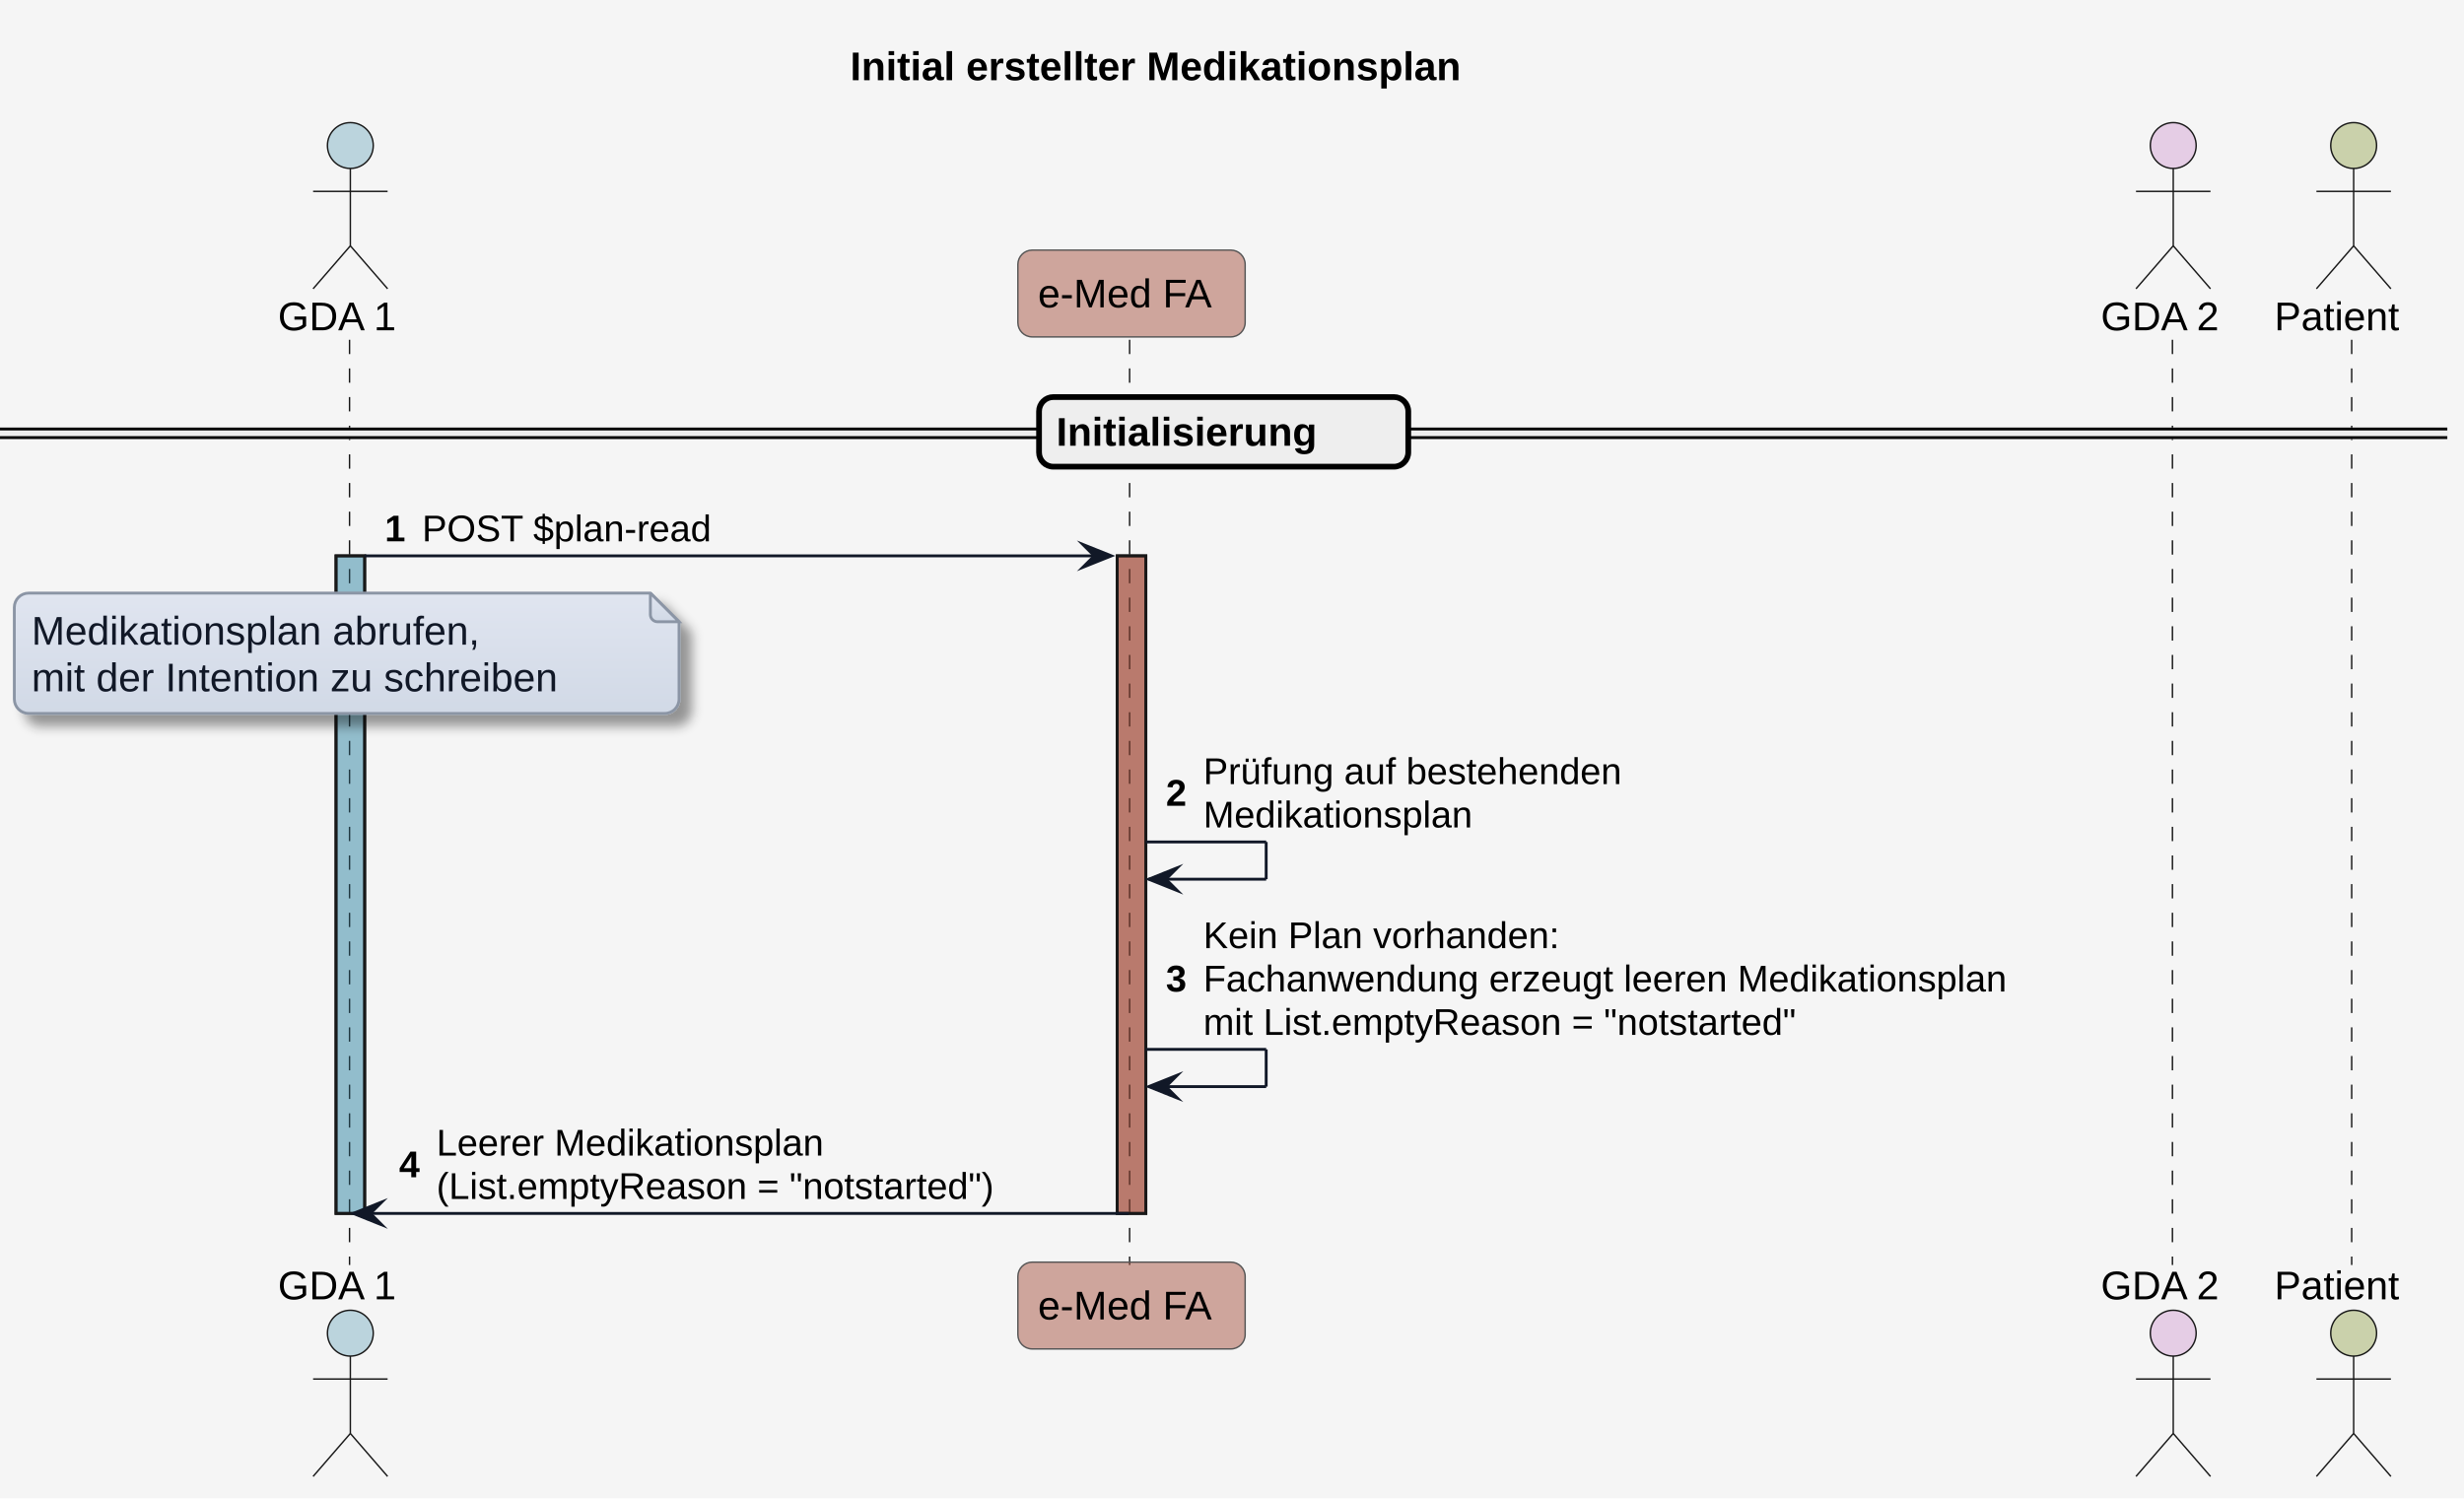
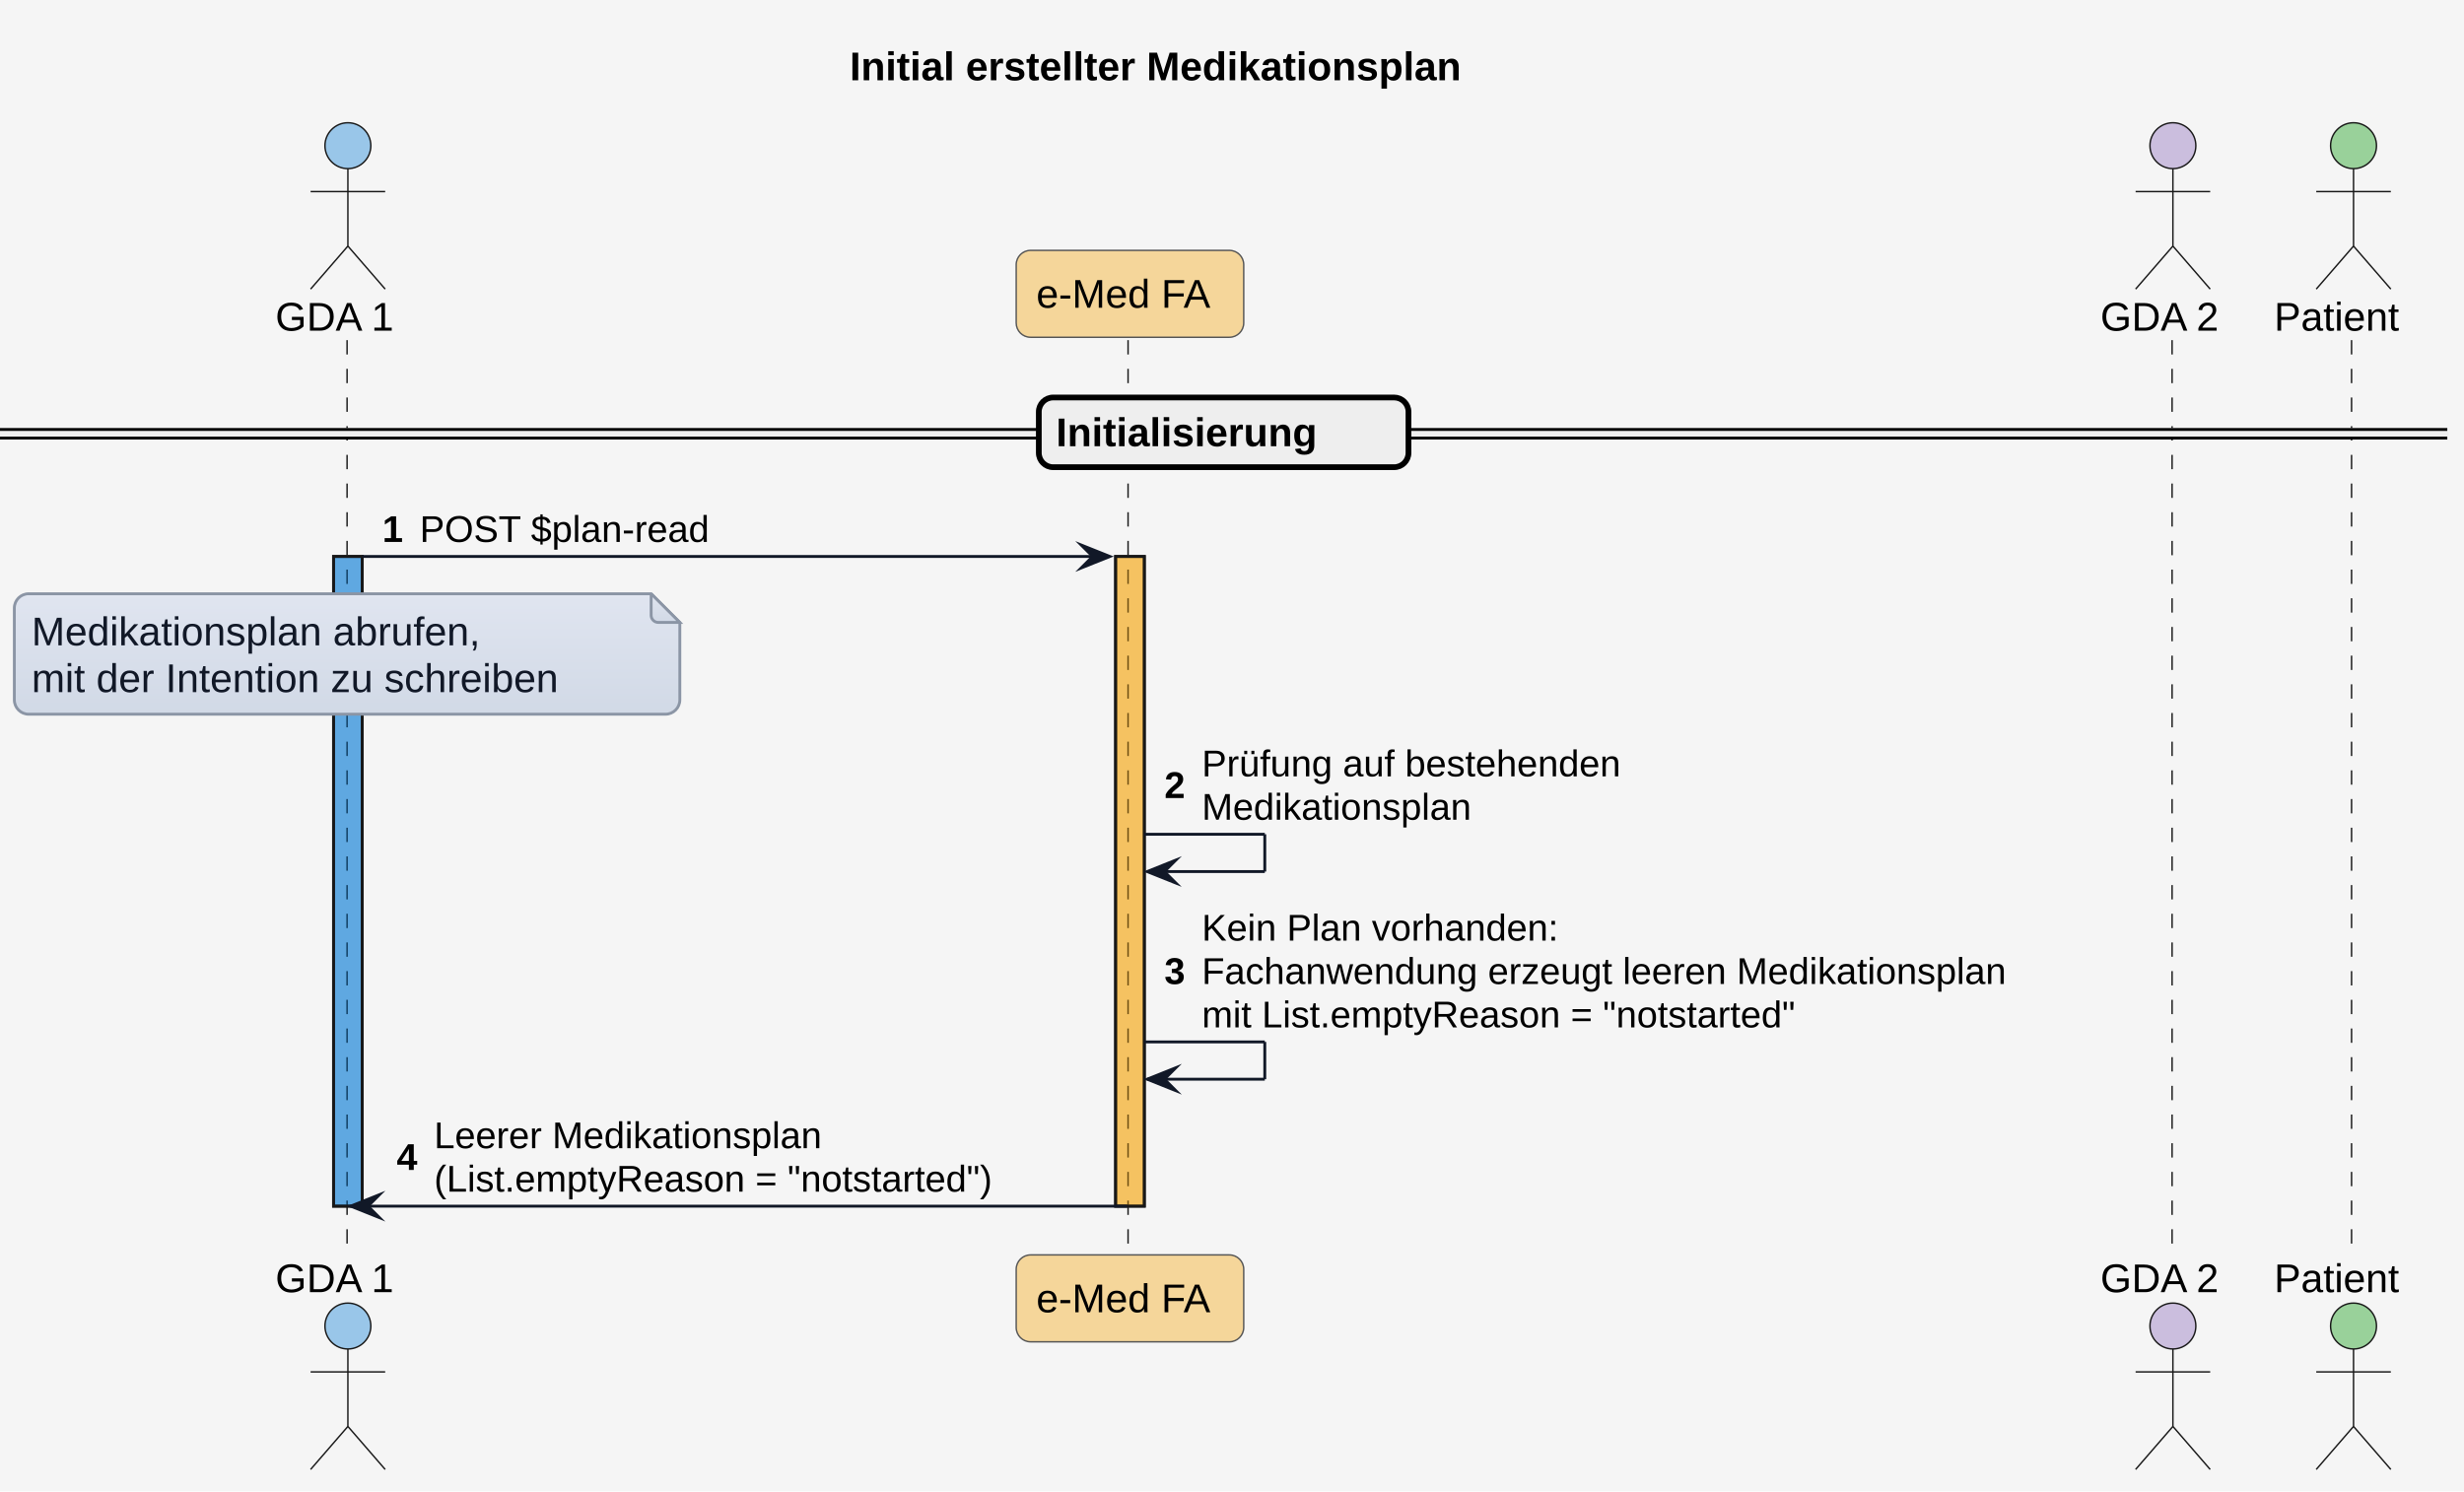
- <svg xmlns="http://www.w3.org/2000/svg" contentStyleType="text/css" data-diagram-type="SEQUENCE" height="523px" preserveAspectRatio="none" style="width:860px;height:523px;background:#F5F5F5;" version="1.1" viewBox="0 0 860 523" width="860px" zoomAndPan="magnify">
+ <svg xmlns="http://www.w3.org/2000/svg" contentStyleType="text/css" data-diagram-type="SEQUENCE" height="520px" preserveAspectRatio="none" style="width:859px;height:520px;background:#F5F5F5;" version="1.1" viewBox="0 0 859 520" width="859px" zoomAndPan="magnify">
  <defs>
-     <linearGradient id="g15vzdob35d8hn0" x1="50%" x2="50%" y1="0%" y2="100%">
+     <linearGradient id="g1s1ky4d65y53n0" x1="50%" x2="50%" y1="0%" y2="100%">
      <stop offset="0%" stop-color="#E0E5F0" />
      <stop offset="100%" stop-color="#D1D9E6" />
    </linearGradient>
-     <filter height="300%" id="f15vzdob35d8hn" width="300%" x="-1" y="-1">
-       <feGaussianBlur result="blurOut" stdDeviation="2" />
-       <feColorMatrix in="blurOut" result="blurOut2" type="matrix" values="0 0 0 0 0 0 0 0 0 0 0 0 0 0 0 0 0 0 .4 0" />
-       <feOffset dx="4" dy="4" in="blurOut2" result="blurOut3" />
-       <feBlend in="SourceGraphic" in2="blurOut3" mode="normal" />
-     </filter>
  </defs>
  <g>
-     <rect fill="#F5F5F5" height="523" style="stroke:none;stroke-width:1;" width="860" x="0" y="0" />
+     <rect fill="#F5F5F5" height="520" style="stroke:none;stroke-width:1;" width="859" x="0" y="0" />
    <g class="title" data-source-line="1">
-       <text fill="#000000" font-family="'Arial'" font-size="14" font-weight="700" lengthAdjust="spacing" textLength="259.718" x="296.73" y="27.995">Initial erstellter Medikationsplan</text>
+       <text fill="#000000" font-family="'Arial'" font-size="14" font-weight="700" lengthAdjust="spacing" textLength="259.718" x="296.23" y="27.995">Initial erstellter Medikationsplan</text>
    </g>
    <g>
-       <rect fill="#3588A7" fill-opacity="0.298" height="229.523" style="stroke:#181818;stroke-width:1;" width="10" x="117.282" y="194.023" />
+       <rect fill="#0078D4" fill-opacity="0.376" height="226.523" style="stroke:#181818;stroke-width:1;" width="10" x="116.282" y="194.023" />
    </g>
    <g>
-       <rect fill="#A14C37" fill-opacity="0.471" height="229.523" style="stroke:#181818;stroke-width:1;" width="10" x="389.929" y="194.023" />
+       <rect fill="#F5A403" fill-opacity="0.376" height="226.523" style="stroke:#181818;stroke-width:1;" width="10" x="388.929" y="194.023" />
    </g>
-     <g class="participant-lifeline" data-entity-uid="part1" data-qualified-name="GDA_1" data-source-line="49" id="part1-lifeline">
+     <g class="participant-lifeline" data-entity-uid="part1" data-qualified-name="GDA_1" data-source-line="50" id="part1-lifeline">
      <g>
-         <rect fill="#000000" fill-opacity="0" height="322.953" width="8" x="118.282" y="118.594" />
-         <line style="stroke:#181818;stroke-width:0.5;stroke-dasharray:5,5;" x1="122" x2="122" y1="118.594" y2="441.547" />
+         <rect fill="#000000" fill-opacity="0" height="319.953" width="8" x="117.282" y="118.594" />
+         <line style="stroke:#181818;stroke-width:0.5;stroke-dasharray:5,5;" x1="121" x2="121" y1="118.594" y2="438.547" />
      </g>
    </g>
-     <g class="participant-lifeline" data-entity-uid="part2" data-qualified-name="eMed_FA" data-source-line="50" id="part2-lifeline">
+     <g class="participant-lifeline" data-entity-uid="part2" data-qualified-name="eMed_FA" data-source-line="51" id="part2-lifeline">
      <g>
-         <rect fill="#000000" fill-opacity="0" height="322.953" width="8" x="390.929" y="118.594" />
-         <line style="stroke:#181818;stroke-width:0.5;stroke-dasharray:5,5;" x1="394.267" x2="394.267" y1="118.594" y2="441.547" />
+         <rect fill="#000000" fill-opacity="0" height="319.953" width="8" x="389.929" y="118.594" />
+         <line style="stroke:#181818;stroke-width:0.5;stroke-dasharray:5,5;" x1="393.267" x2="393.267" y1="118.594" y2="438.547" />
      </g>
    </g>
-     <g class="participant-lifeline" data-entity-uid="part3" data-qualified-name="GDA_2" data-source-line="51" id="part3-lifeline">
+     <g class="participant-lifeline" data-entity-uid="part3" data-qualified-name="GDA_2" data-source-line="52" id="part3-lifeline">
      <g>
-         <rect fill="#000000" fill-opacity="0" height="322.953" width="8" x="754.519" y="118.594" />
-         <line style="stroke:#181818;stroke-width:0.5;stroke-dasharray:5,5;" x1="758.238" x2="758.238" y1="118.594" y2="441.547" />
+         <rect fill="#000000" fill-opacity="0" height="319.953" width="8" x="753.519" y="118.594" />
+         <line style="stroke:#181818;stroke-width:0.5;stroke-dasharray:5,5;" x1="757.238" x2="757.238" y1="118.594" y2="438.547" />
      </g>
    </g>
-     <g class="participant-lifeline" data-entity-uid="part4" data-qualified-name="Patient" data-source-line="52" id="part4-lifeline">
+     <g class="participant-lifeline" data-entity-uid="part4" data-qualified-name="Patient" data-source-line="53" id="part4-lifeline">
      <g>
-         <rect fill="#000000" fill-opacity="0" height="322.953" width="8" x="817.489" y="118.594" />
-         <line style="stroke:#181818;stroke-width:0.5;stroke-dasharray:5,5;" x1="820.801" x2="820.801" y1="118.594" y2="441.547" />
+         <rect fill="#000000" fill-opacity="0" height="319.953" width="8" x="816.489" y="118.594" />
+         <line style="stroke:#181818;stroke-width:0.5;stroke-dasharray:5,5;" x1="819.801" x2="819.801" y1="118.594" y2="438.547" />
      </g>
    </g>
-     <g class="participant participant-head" data-entity-uid="part1" data-qualified-name="GDA_1" data-source-line="49" id="part1-head">
-       <text fill="#000000" font-family="'Arial'" font-size="14" lengthAdjust="spacing" textLength="44.563" x="97" y="115.292">GDA 1</text>
-       <ellipse cx="122.282" cy="50.797" fill="#3588A7" fill-opacity="0.298" rx="8" ry="8" style="stroke:#181818;stroke-width:0.5;" />
-       <path d="M122.282,58.797 L122.282,85.797 M109.282,66.797 L135.282,66.797 M122.282,85.797 L109.282,100.797 M122.282,85.797 L135.282,100.797" fill="none" style="stroke:#181818;stroke-width:0.5;" />
+     <g class="participant participant-head" data-entity-uid="part1" data-qualified-name="GDA_1" data-source-line="50" id="part1-head">
+       <text fill="#000000" font-family="'Arial'" font-size="14" lengthAdjust="spacing" textLength="44.563" x="96" y="115.292">GDA 1</text>
+       <ellipse cx="121.282" cy="50.797" fill="#0078D4" fill-opacity="0.376" rx="8" ry="8" style="stroke:#181818;stroke-width:0.5;" />
+       <path d="M121.282,58.797 L121.282,85.797 M108.282,66.797 L134.282,66.797 M121.282,85.797 L108.282,100.797 M121.282,85.797 L134.282,100.797" fill="none" style="stroke:#181818;stroke-width:0.5;" />
    </g>
-     <g class="participant participant-tail" data-entity-uid="part1" data-qualified-name="GDA_1" data-source-line="49" id="part1-tail">
-       <text fill="#000000" font-family="'Arial'" font-size="14" lengthAdjust="spacing" textLength="44.563" x="97" y="453.542">GDA 1</text>
-       <ellipse cx="122.282" cy="465.344" fill="#3588A7" fill-opacity="0.298" rx="8" ry="8" style="stroke:#181818;stroke-width:0.5;" />
-       <path d="M122.282,473.344 L122.282,500.344 M109.282,481.344 L135.282,481.344 M122.282,500.344 L109.282,515.344 M122.282,500.344 L135.282,515.344" fill="none" style="stroke:#181818;stroke-width:0.5;" />
+     <g class="participant participant-tail" data-entity-uid="part1" data-qualified-name="GDA_1" data-source-line="50" id="part1-tail">
+       <text fill="#000000" font-family="'Arial'" font-size="14" lengthAdjust="spacing" textLength="44.563" x="96" y="450.542">GDA 1</text>
+       <ellipse cx="121.282" cy="462.344" fill="#0078D4" fill-opacity="0.376" rx="8" ry="8" style="stroke:#181818;stroke-width:0.5;" />
+       <path d="M121.282,470.344 L121.282,497.344 M108.282,478.344 L134.282,478.344 M121.282,497.344 L108.282,512.344 M121.282,497.344 L134.282,512.344" fill="none" style="stroke:#181818;stroke-width:0.5;" />
    </g>
-     <g class="participant participant-head" data-entity-uid="part2" data-qualified-name="eMed_FA" data-source-line="50" id="part2-head">
-       <rect fill="#A14C37" fill-opacity="0.471" height="30.297" rx="5" ry="5" style="stroke:#555555;stroke-width:0.5;" width="79.324" x="355.267" y="87.297" />
-       <text fill="#000000" font-family="'Arial'" font-size="14" lengthAdjust="spacing" textLength="65.324" x="362.267" y="107.292">e-Med FA</text>
+     <g class="participant participant-head" data-entity-uid="part2" data-qualified-name="eMed_FA" data-source-line="51" id="part2-head">
+       <rect fill="#F5A403" fill-opacity="0.376" height="30.297" rx="5" ry="5" style="stroke:#555555;stroke-width:0.5;" width="79.324" x="354.267" y="87.297" />
+       <text fill="#000000" font-family="'Arial'" font-size="14" lengthAdjust="spacing" textLength="65.324" x="361.267" y="107.292">e-Med FA</text>
    </g>
-     <g class="participant participant-tail" data-entity-uid="part2" data-qualified-name="eMed_FA" data-source-line="50" id="part2-tail">
-       <rect fill="#A14C37" fill-opacity="0.471" height="30.297" rx="5" ry="5" style="stroke:#555555;stroke-width:0.5;" width="79.324" x="355.267" y="440.547" />
-       <text fill="#000000" font-family="'Arial'" font-size="14" lengthAdjust="spacing" textLength="65.324" x="362.267" y="460.542">e-Med FA</text>
+     <g class="participant participant-tail" data-entity-uid="part2" data-qualified-name="eMed_FA" data-source-line="51" id="part2-tail">
+       <rect fill="#F5A403" fill-opacity="0.376" height="30.297" rx="5" ry="5" style="stroke:#555555;stroke-width:0.5;" width="79.324" x="354.267" y="437.547" />
+       <text fill="#000000" font-family="'Arial'" font-size="14" lengthAdjust="spacing" textLength="65.324" x="361.267" y="457.542">e-Med FA</text>
    </g>
-     <g class="participant participant-head" data-entity-uid="part3" data-qualified-name="GDA_2" data-source-line="51" id="part3-head">
-       <text fill="#000000" font-family="'Arial'" font-size="14" lengthAdjust="spacing" textLength="44.563" x="733.238" y="115.292">GDA 2</text>
-       <ellipse cx="758.519" cy="50.797" fill="#CA89CA" fill-opacity="0.373" rx="8" ry="8" style="stroke:#181818;stroke-width:0.5;" />
-       <path d="M758.519,58.797 L758.519,85.797 M745.519,66.797 L771.519,66.797 M758.519,85.797 L745.519,100.797 M758.519,85.797 L771.519,100.797" fill="none" style="stroke:#181818;stroke-width:0.5;" />
+     <g class="participant participant-head" data-entity-uid="part3" data-qualified-name="GDA_2" data-source-line="52" id="part3-head">
+       <text fill="#000000" font-family="'Arial'" font-size="14" lengthAdjust="spacing" textLength="44.563" x="732.238" y="115.292">GDA 2</text>
+       <ellipse cx="757.519" cy="50.797" fill="#8764B8" fill-opacity="0.376" rx="8" ry="8" style="stroke:#181818;stroke-width:0.5;" />
+       <path d="M757.519,58.797 L757.519,85.797 M744.519,66.797 L770.519,66.797 M757.519,85.797 L744.519,100.797 M757.519,85.797 L770.519,100.797" fill="none" style="stroke:#181818;stroke-width:0.5;" />
    </g>
-     <g class="participant participant-tail" data-entity-uid="part3" data-qualified-name="GDA_2" data-source-line="51" id="part3-tail">
-       <text fill="#000000" font-family="'Arial'" font-size="14" lengthAdjust="spacing" textLength="44.563" x="733.238" y="453.542">GDA 2</text>
-       <ellipse cx="758.519" cy="465.344" fill="#CA89CA" fill-opacity="0.373" rx="8" ry="8" style="stroke:#181818;stroke-width:0.5;" />
-       <path d="M758.519,473.344 L758.519,500.344 M745.519,481.344 L771.519,481.344 M758.519,500.344 L745.519,515.344 M758.519,500.344 L771.519,515.344" fill="none" style="stroke:#181818;stroke-width:0.5;" />
+     <g class="participant participant-tail" data-entity-uid="part3" data-qualified-name="GDA_2" data-source-line="52" id="part3-tail">
+       <text fill="#000000" font-family="'Arial'" font-size="14" lengthAdjust="spacing" textLength="44.563" x="732.238" y="450.542">GDA 2</text>
+       <ellipse cx="757.519" cy="462.344" fill="#8764B8" fill-opacity="0.376" rx="8" ry="8" style="stroke:#181818;stroke-width:0.5;" />
+       <path d="M757.519,470.344 L757.519,497.344 M744.519,478.344 L770.519,478.344 M757.519,497.344 L744.519,512.344 M757.519,497.344 L770.519,512.344" fill="none" style="stroke:#181818;stroke-width:0.5;" />
    </g>
-     <g class="participant participant-head" data-entity-uid="part4" data-qualified-name="Patient" data-source-line="52" id="part4-head">
-       <text fill="#000000" font-family="'Arial'" font-size="14" lengthAdjust="spacing" textLength="49.376" x="793.801" y="115.292">Patient</text>
-       <ellipse cx="821.489" cy="50.797" fill="#A2AE64" fill-opacity="0.51" rx="8" ry="8" style="stroke:#181818;stroke-width:0.5;" />
-       <path d="M821.489,58.797 L821.489,85.797 M808.489,66.797 L834.489,66.797 M821.489,85.797 L808.489,100.797 M821.489,85.797 L834.489,100.797" fill="none" style="stroke:#181818;stroke-width:0.5;" />
+     <g class="participant participant-head" data-entity-uid="part4" data-qualified-name="Patient" data-source-line="53" id="part4-head">
+       <text fill="#000000" font-family="'Arial'" font-size="14" lengthAdjust="spacing" textLength="49.376" x="792.801" y="115.292">Patient</text>
+       <ellipse cx="820.489" cy="50.797" fill="#009505" fill-opacity="0.376" rx="8" ry="8" style="stroke:#181818;stroke-width:0.5;" />
+       <path d="M820.489,58.797 L820.489,85.797 M807.489,66.797 L833.489,66.797 M820.489,85.797 L807.489,100.797 M820.489,85.797 L833.489,100.797" fill="none" style="stroke:#181818;stroke-width:0.5;" />
    </g>
-     <g class="participant participant-tail" data-entity-uid="part4" data-qualified-name="Patient" data-source-line="52" id="part4-tail">
-       <text fill="#000000" font-family="'Arial'" font-size="14" lengthAdjust="spacing" textLength="49.376" x="793.801" y="453.542">Patient</text>
-       <ellipse cx="821.489" cy="465.344" fill="#A2AE64" fill-opacity="0.51" rx="8" ry="8" style="stroke:#181818;stroke-width:0.5;" />
-       <path d="M821.489,473.344 L821.489,500.344 M808.489,481.344 L834.489,481.344 M821.489,500.344 L808.489,515.344 M821.489,500.344 L834.489,515.344" fill="none" style="stroke:#181818;stroke-width:0.5;" />
+     <g class="participant participant-tail" data-entity-uid="part4" data-qualified-name="Patient" data-source-line="53" id="part4-tail">
+       <text fill="#000000" font-family="'Arial'" font-size="14" lengthAdjust="spacing" textLength="49.376" x="792.801" y="450.542">Patient</text>
+       <ellipse cx="820.489" cy="462.344" fill="#009505" fill-opacity="0.376" rx="8" ry="8" style="stroke:#181818;stroke-width:0.5;" />
+       <path d="M820.489,470.344 L820.489,497.344 M807.489,478.344 L833.489,478.344 M820.489,497.344 L807.489,512.344 M820.489,497.344 L833.489,512.344" fill="none" style="stroke:#181818;stroke-width:0.5;" />
    </g>
    <g>
-       <rect fill="#3588A7" fill-opacity="0.298" height="229.523" style="stroke:#181818;stroke-width:1;" width="10" x="117.282" y="194.023" />
+       <rect fill="#0078D4" fill-opacity="0.376" height="226.523" style="stroke:#181818;stroke-width:1;" width="10" x="116.282" y="194.023" />
    </g>
    <g>
-       <rect fill="#A14C37" fill-opacity="0.471" height="229.523" style="stroke:#181818;stroke-width:1;" width="10" x="389.929" y="194.023" />
+       <rect fill="#F5A403" fill-opacity="0.376" height="226.523" style="stroke:#181818;stroke-width:1;" width="10" x="388.929" y="194.023" />
    </g>
-     <rect fill="#EEEEEE" height="3" rx="5" ry="5" style="stroke:#EEEEEE;stroke-width:1;" width="854.177" x="0" y="149.742" />
-     <line style="stroke:#000000;stroke-width:1;" x1="0" x2="854.177" y1="149.742" y2="149.742" />
-     <line style="stroke:#000000;stroke-width:1;" x1="0" x2="854.177" y1="152.742" y2="152.742" />
-     <rect fill="#EEEEEE" height="24.297" rx="5" ry="5" style="stroke:#000000;stroke-width:2;" width="128.871" x="362.653" y="138.594" />
-     <text fill="#000000" font-family="'Arial'" font-size="14" font-weight="700" lengthAdjust="spacing" textLength="109.997" x="368.653" y="155.589">Initialisierung</text>
-     <g class="message" data-entity-1="part1" data-entity-2="part2" data-source-line="58" id="msg1">
-       <polygon fill="#111827" points="377.929,190.023,387.929,194.023,377.929,198.023,381.929,194.023" style="stroke:#111827;stroke-width:1;stroke-linejoin:miter;stroke-miterlimit:10;" />
-       <line style="stroke:#111827;stroke-width:1;" x1="127.282" x2="383.929" y1="194.023" y2="194.023" />
-       <text fill="#000000" font-family="'Arial'" font-size="13" font-weight="700" lengthAdjust="spacing" textLength="9.045" x="134.282" y="188.958">1</text>
-       <text fill="#000000" font-family="'Arial'" font-size="13" lengthAdjust="spacing" textLength="108.989" x="147.327" y="188.958">POST $plan-read</text>
+     <rect fill="#EEEEEE" height="3" rx="5" ry="5" style="stroke:#EEEEEE;stroke-width:1;" width="853.177" x="0" y="149.742" />
+     <line style="stroke:#000000;stroke-width:1;" x1="0" x2="853.177" y1="149.742" y2="149.742" />
+     <line style="stroke:#000000;stroke-width:1;" x1="0" x2="853.177" y1="152.742" y2="152.742" />
+     <rect fill="#EEEEEE" height="24.297" rx="5" ry="5" style="stroke:#000000;stroke-width:2;" width="128.871" x="362.153" y="138.594" />
+     <text fill="#000000" font-family="'Arial'" font-size="14" font-weight="700" lengthAdjust="spacing" textLength="109.997" x="368.153" y="155.589">Initialisierung</text>
+     <g class="message" data-entity-1="part1" data-entity-2="part2" data-source-line="59" id="msg1">
+       <polygon fill="#111827" points="376.929,190.023,386.929,194.023,376.929,198.023,380.929,194.023" style="stroke:#111827;stroke-width:1;stroke-linejoin:miter;stroke-miterlimit:10;" />
+       <line style="stroke:#111827;stroke-width:1;" x1="126.282" x2="382.929" y1="194.023" y2="194.023" />
+       <text fill="#000000" font-family="'Arial'" font-size="13" font-weight="700" lengthAdjust="spacing" textLength="9.045" x="133.282" y="188.958">1</text>
+       <text fill="#000000" font-family="'Arial'" font-size="13" lengthAdjust="spacing" textLength="108.989" x="146.327" y="188.958">POST $plan-read</text>
    </g>
-     <path d="M5,212.023 L5,244.023 A5,5 0 0 0 10,249.023 L232,249.023 A5,5 0 0 0 237,244.023 L237,217.023 L227,207.023 L10,207.023 A5,5 0 0 0 5,212.023" fill="url(#g15vzdob35d8hn0)" filter="url(#f15vzdob35d8hn)" style="stroke:#8B95A5;stroke-width:1;" />
-     <path d="M227,207.023 L227,214.523 A2.5,2.5 0 0 0 229.5,217.023 L237,217.023 L227,207.023" fill="url(#g15vzdob35d8hn0)" style="stroke:#8B95A5;stroke-width:1;" />
+     <path d="M5,212.023 L5,244.023 A5,5 0 0 0 10,249.023 L232,249.023 A5,5 0 0 0 237,244.023 L237,217.023 L227,207.023 L10,207.023 A5,5 0 0 0 5,212.023" fill="url(#g1s1ky4d65y53n0)" style="stroke:#8B95A5;stroke-width:1;" />
+     <path d="M227,207.023 L227,214.523 A2.5,2.5 0 0 0 229.5,217.023 L237,217.023 L227,207.023" fill="url(#g1s1ky4d65y53n0)" style="stroke:#8B95A5;stroke-width:1;" />
    <text fill="#111827" font-family="'Arial'" font-size="14" lengthAdjust="spacing" textLength="177.905" x="11" y="225.019">Medikationsplan abrufen,</text>
    <text fill="#111827" font-family="'Arial'" font-size="14" lengthAdjust="spacing" textLength="211.586" x="11" y="241.315">mit der Intention zu schreiben</text>
-     <g class="message" data-entity-1="part2" data-entity-2="part2" data-source-line="67" id="msg2">
-       <line style="stroke:#111827;stroke-width:1;" x1="399.929" x2="441.929" y1="293.883" y2="293.883" />
-       <line style="stroke:#111827;stroke-width:1;" x1="441.929" x2="441.929" y1="293.883" y2="306.883" />
-       <line style="stroke:#111827;stroke-width:1;" x1="400.929" x2="441.929" y1="306.883" y2="306.883" />
-       <polygon fill="#111827" points="410.929,302.883,400.929,306.883,410.929,310.883,406.929,306.883" style="stroke:#111827;stroke-width:1;stroke-linejoin:miter;stroke-miterlimit:10;" />
-       <text fill="#000000" font-family="'Arial'" font-size="13" font-weight="700" lengthAdjust="spacing" textLength="9.045" x="406.929" y="281.25">2</text>
-       <text fill="#000000" font-family="'Arial'" font-size="13" lengthAdjust="spacing" textLength="164.861" x="419.975" y="273.684">Prüfung auf bestehenden</text>
-       <text fill="#000000" font-family="'Arial'" font-size="13" lengthAdjust="spacing" textLength="106.317" x="419.975" y="288.817">Medikationsplan</text>
+     <g class="message" data-entity-1="part2" data-entity-2="part2" data-source-line="68" id="msg2">
+       <line style="stroke:#111827;stroke-width:1;" x1="398.929" x2="440.929" y1="290.883" y2="290.883" />
+       <line style="stroke:#111827;stroke-width:1;" x1="440.929" x2="440.929" y1="290.883" y2="303.883" />
+       <line style="stroke:#111827;stroke-width:1;" x1="399.929" x2="440.929" y1="303.883" y2="303.883" />
+       <polygon fill="#111827" points="409.929,299.883,399.929,303.883,409.929,307.883,405.929,303.883" style="stroke:#111827;stroke-width:1;stroke-linejoin:miter;stroke-miterlimit:10;" />
+       <text fill="#000000" font-family="'Arial'" font-size="13" font-weight="700" lengthAdjust="spacing" textLength="9.045" x="405.929" y="278.25">2</text>
+       <text fill="#000000" font-family="'Arial'" font-size="13" lengthAdjust="spacing" textLength="164.861" x="418.975" y="270.684">Prüfung auf bestehenden</text>
+       <text fill="#000000" font-family="'Arial'" font-size="13" lengthAdjust="spacing" textLength="106.317" x="418.975" y="285.817">Medikationsplan</text>
    </g>
-     <g class="message" data-entity-1="part2" data-entity-2="part2" data-source-line="69" id="msg3">
-       <line style="stroke:#111827;stroke-width:1;" x1="399.929" x2="441.929" y1="366.281" y2="366.281" />
-       <line style="stroke:#111827;stroke-width:1;" x1="441.929" x2="441.929" y1="366.281" y2="379.281" />
-       <line style="stroke:#111827;stroke-width:1;" x1="400.929" x2="441.929" y1="379.281" y2="379.281" />
-       <polygon fill="#111827" points="410.929,375.281,400.929,379.281,410.929,383.281,406.929,379.281" style="stroke:#111827;stroke-width:1;stroke-linejoin:miter;stroke-miterlimit:10;" />
-       <text fill="#000000" font-family="'Arial'" font-size="13" font-weight="700" lengthAdjust="spacing" textLength="9.045" x="406.929" y="346.082">3</text>
-       <text fill="#000000" font-family="'Arial'" font-size="13" lengthAdjust="spacing" textLength="138.601" x="419.975" y="330.95">Kein Plan vorhanden:</text>
-       <text fill="#000000" font-family="'Arial'" font-size="13" lengthAdjust="spacing" textLength="316.545" x="419.975" y="346.082">Fachanwendung erzeugt leeren Medikationsplan</text>
-       <text fill="#000000" font-family="'Arial'" font-size="13" lengthAdjust="spacing" textLength="240.963" x="419.975" y="361.215">mit List.emptyReason = "notstarted"</text>
+     <g class="message" data-entity-1="part2" data-entity-2="part2" data-source-line="70" id="msg3">
+       <line style="stroke:#111827;stroke-width:1;" x1="398.929" x2="440.929" y1="363.281" y2="363.281" />
+       <line style="stroke:#111827;stroke-width:1;" x1="440.929" x2="440.929" y1="363.281" y2="376.281" />
+       <line style="stroke:#111827;stroke-width:1;" x1="399.929" x2="440.929" y1="376.281" y2="376.281" />
+       <polygon fill="#111827" points="409.929,372.281,399.929,376.281,409.929,380.281,405.929,376.281" style="stroke:#111827;stroke-width:1;stroke-linejoin:miter;stroke-miterlimit:10;" />
+       <text fill="#000000" font-family="'Arial'" font-size="13" font-weight="700" lengthAdjust="spacing" textLength="9.045" x="405.929" y="343.082">3</text>
+       <text fill="#000000" font-family="'Arial'" font-size="13" lengthAdjust="spacing" textLength="138.601" x="418.975" y="327.95">Kein Plan vorhanden:</text>
+       <text fill="#000000" font-family="'Arial'" font-size="13" lengthAdjust="spacing" textLength="316.545" x="418.975" y="343.082">Fachanwendung erzeugt leeren Medikationsplan</text>
+       <text fill="#000000" font-family="'Arial'" font-size="13" lengthAdjust="spacing" textLength="240.963" x="418.975" y="358.215">mit List.emptyReason = "notstarted"</text>
    </g>
-     <g class="message" data-entity-1="part2" data-entity-2="part1" data-source-line="70" id="msg4">
-       <polygon fill="#111827" points="133.282,419.547,123.282,423.547,133.282,427.547,129.282,423.547" style="stroke:#111827;stroke-width:1;stroke-linejoin:miter;stroke-miterlimit:10;" />
-       <line style="stroke:#111827;stroke-width:1;" x1="127.282" x2="393.929" y1="423.547" y2="423.547" />
-       <text fill="#000000" font-family="'Arial'" font-size="13" font-weight="700" lengthAdjust="spacing" textLength="9.045" x="139.282" y="410.915">4</text>
-       <text fill="#000000" font-family="'Arial'" font-size="13" lengthAdjust="spacing" textLength="152.375" x="152.327" y="403.348">Leerer Medikationsplan</text>
-       <text fill="#000000" font-family="'Arial'" font-size="13" lengthAdjust="spacing" textLength="225.602" x="152.327" y="418.481">(List.emptyReason = "notstarted")</text>
+     <g class="message" data-entity-1="part2" data-entity-2="part1" data-source-line="71" id="msg4">
+       <polygon fill="#111827" points="132.282,416.547,122.282,420.547,132.282,424.547,128.282,420.547" style="stroke:#111827;stroke-width:1;stroke-linejoin:miter;stroke-miterlimit:10;" />
+       <line style="stroke:#111827;stroke-width:1;" x1="126.282" x2="392.929" y1="420.547" y2="420.547" />
+       <text fill="#000000" font-family="'Arial'" font-size="13" font-weight="700" lengthAdjust="spacing" textLength="9.045" x="138.282" y="407.915">4</text>
+       <text fill="#000000" font-family="'Arial'" font-size="13" lengthAdjust="spacing" textLength="152.375" x="151.327" y="400.348">Leerer Medikationsplan</text>
+       <text fill="#000000" font-family="'Arial'" font-size="13" lengthAdjust="spacing" textLength="225.602" x="151.327" y="415.481">(List.emptyReason = "notstarted")</text>
    </g>
  </g>
</svg>
